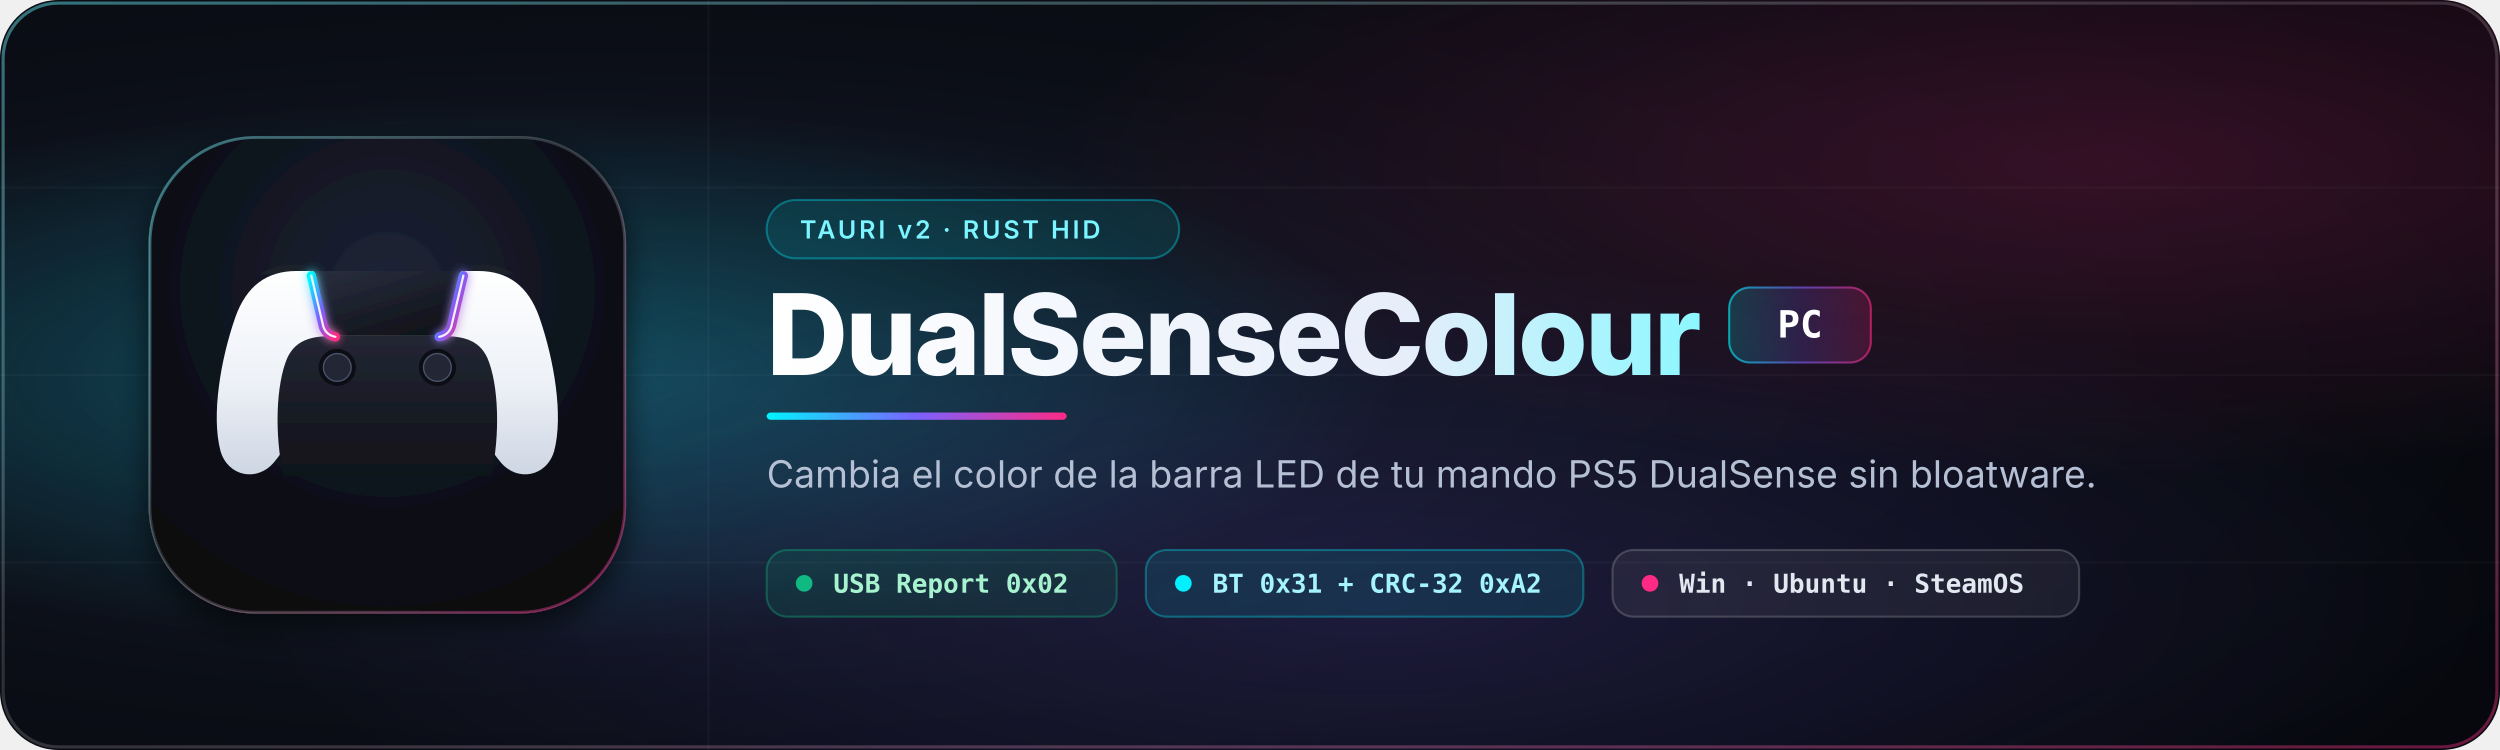
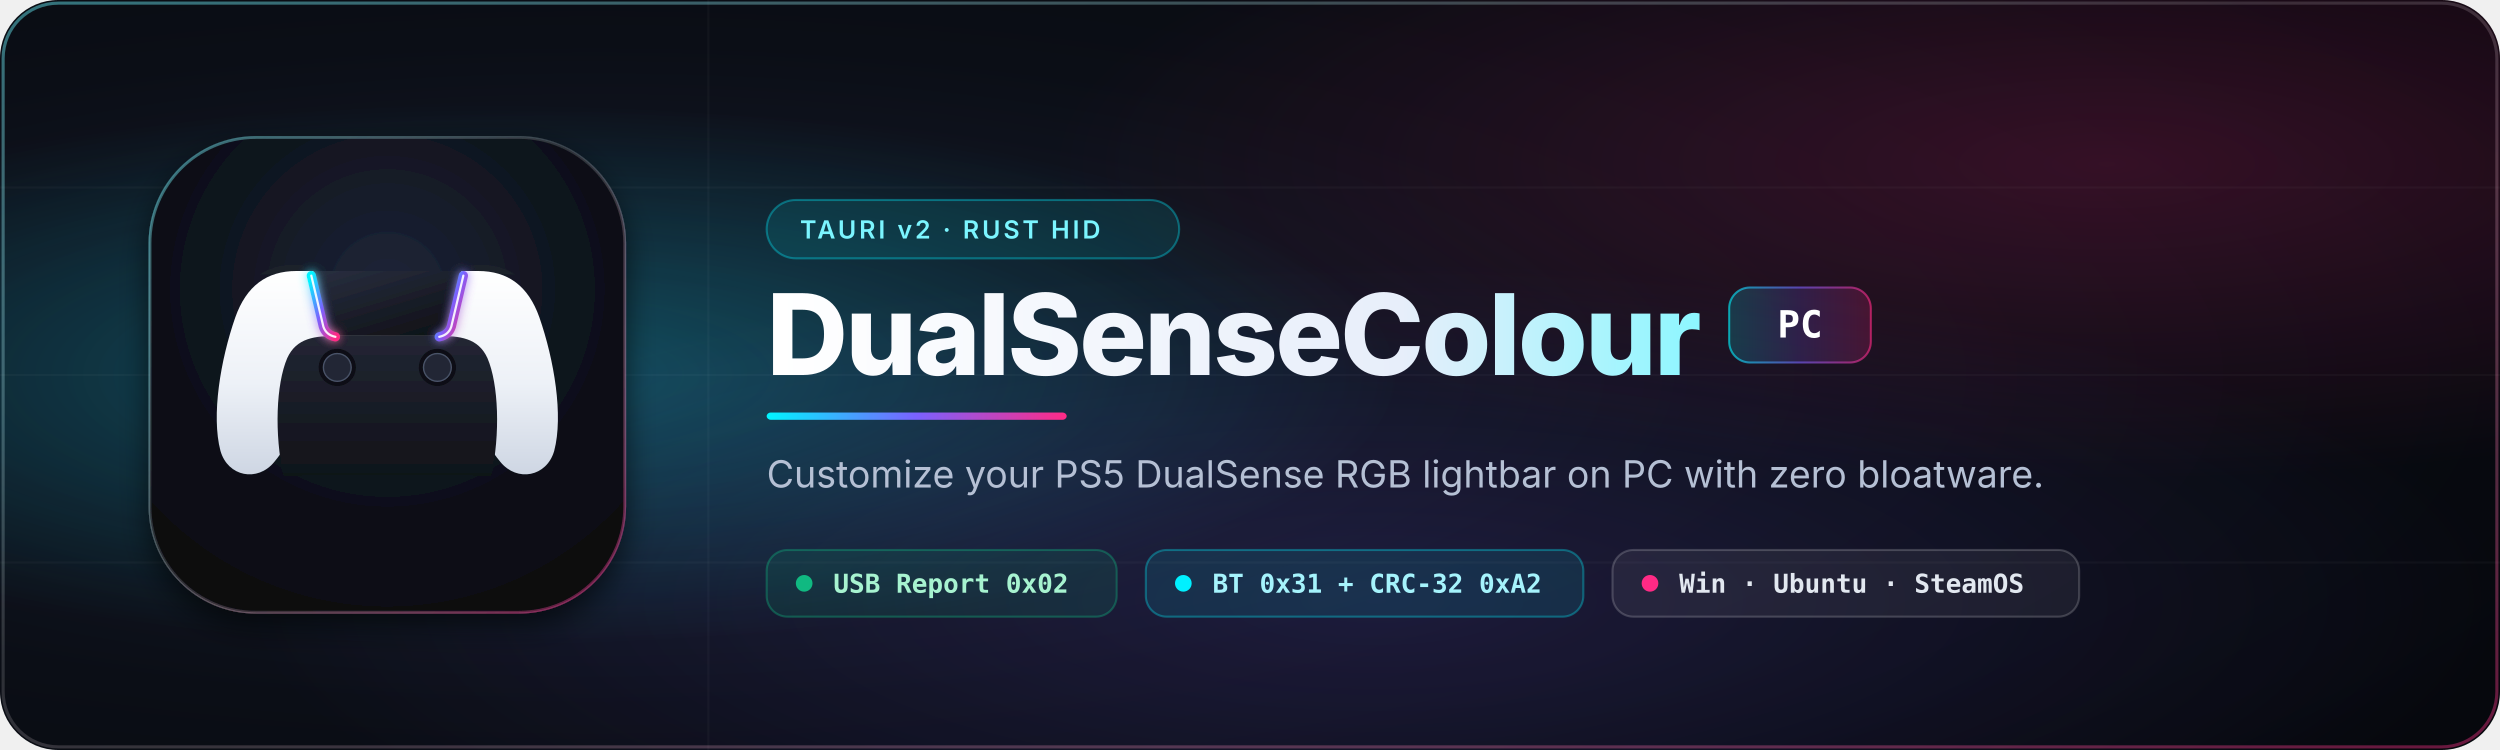
<svg xmlns="http://www.w3.org/2000/svg" viewBox="0 0 1200 360" width="1200" height="360">
  <defs>
    <radialGradient id="bannerBg" cx="24%" cy="50%" r="85%">
      <stop offset="0%" stop-color="#171E30" />
      <stop offset="52%" stop-color="#0B0E16" />
      <stop offset="100%" stop-color="#06080D" />
    </radialGradient>
    <radialGradient id="ambientLeft" cx="20%" cy="50%" r="36%">
      <stop offset="0%" stop-color="#00F0FF" stop-opacity="0.24" />
      <stop offset="100%" stop-color="#00F0FF" stop-opacity="0" />
    </radialGradient>
    <radialGradient id="ambientRight" cx="84%" cy="22%" r="42%">
      <stop offset="0%" stop-color="#FF2A85" stop-opacity="0.18" />
      <stop offset="100%" stop-color="#FF2A85" stop-opacity="0" />
    </radialGradient>
    <radialGradient id="ambientCenter" cx="55%" cy="80%" r="45%">
      <stop offset="0%" stop-color="#7B61FF" stop-opacity="0.16" />
      <stop offset="100%" stop-color="#7B61FF" stop-opacity="0" />
    </radialGradient>
    <linearGradient id="bannerRim" x1="0%" y1="0%" x2="100%" y2="100%">
      <stop offset="0%" stop-color="#64F3FF" stop-opacity="0.45" />
      <stop offset="45%" stop-color="#FFFFFF" stop-opacity="0.14" />
      <stop offset="100%" stop-color="#FF2A85" stop-opacity="0.40" />
    </linearGradient>
    <linearGradient id="titleGrad" x1="0%" y1="0%" x2="100%" y2="0%">
      <stop offset="0%" stop-color="#FFFFFF" />
      <stop offset="68%" stop-color="#E7EEFA" />
      <stop offset="100%" stop-color="#8DF7FF" />
    </linearGradient>
    <linearGradient id="accentSpectrum" x1="0%" y1="0%" x2="100%" y2="0%">
      <stop offset="0%" stop-color="#00F5FF" />
      <stop offset="50%" stop-color="#7B61FF" />
      <stop offset="100%" stop-color="#FF2A85" />
    </linearGradient>
    <radialGradient id="iconBg" cx="50%" cy="32%" r="76%">
      <stop offset="0%" stop-color="#1E2538" />
      <stop offset="55%" stop-color="#0E121B" />
      <stop offset="100%" stop-color="#07090E" />
    </radialGradient>
    <linearGradient id="shellGrad" x1="0%" y1="0%" x2="0%" y2="100%">
      <stop offset="0%" stop-color="#FFFFFF" />
      <stop offset="55%" stop-color="#EDF1F7" />
      <stop offset="100%" stop-color="#CED6E3" />
    </linearGradient>
    <linearGradient id="trimGrad" x1="0%" y1="0%" x2="0%" y2="100%">
      <stop offset="0%" stop-color="#222633" />
      <stop offset="100%" stop-color="#101219" />
    </linearGradient>
    <linearGradient id="touchpadGrad" x1="15%" y1="0%" x2="85%" y2="100%">
      <stop offset="0%" stop-color="#272D3D" />
      <stop offset="100%" stop-color="#0E1016" />
    </linearGradient>
    <linearGradient id="ledSpectrum" x1="0%" y1="0%" x2="100%" y2="100%">
      <stop offset="0%" stop-color="#00F5FF" />
      <stop offset="50%" stop-color="#7B61FF" />
      <stop offset="100%" stop-color="#FF2A85" />
    </linearGradient>
    <filter id="ledGlow" x="-60%" y="-60%" width="220%" height="220%">
      <feGaussianBlur stdDeviation="5" result="blur" />
      <feMerge>
        <feMergeNode in="blur" />
        <feMergeNode in="SourceGraphic" />
      </feMerge>
    </filter>
    <filter id="softShadow" x="-20%" y="-20%" width="140%" height="150%">
      <feDropShadow dx="0" dy="14" stdDeviation="16" flood-color="#000000" flood-opacity="0.65" />
    </filter>
  </defs>
  <rect width="1200" height="360" rx="28" fill="url(#bannerBg)" />
  <rect width="1200" height="360" rx="28" fill="url(#ambientLeft)" />
  <rect width="1200" height="360" rx="28" fill="url(#ambientCenter)" />
  <rect width="1200" height="360" rx="28" fill="url(#ambientRight)" />
  <rect x="1.5" y="1.5" width="1197" height="357" rx="26.5" fill="none" stroke="url(#bannerRim)" stroke-width="1.5" />
  <g stroke="#FFFFFF" stroke-opacity="0.03" stroke-width="1">
    <line x1="0" y1="90" x2="1200" y2="90" />
    <line x1="0" y1="180" x2="1200" y2="180" />
    <line x1="0" y1="270" x2="1200" y2="270" />
    <line x1="340" y1="0" x2="340" y2="360" />
  </g>
  <g transform="translate(72, 66) scale(0.445)" filter="url(#softShadow)">
    <rect width="512" height="512" rx="114" fill="url(#iconBg)" stroke="url(#bannerRim)" stroke-width="3" />
    <path d="M 118 148 Q 138 134 166 138 L 166 146 L 118 148 Z" fill="#1C202B" />
    <path d="M 394 148 Q 374 134 346 138 L 346 146 L 394 148 Z" fill="#1C202B" />
    <path d="M 256 144 L 354 144 C 386 144 408 160 420 194 C 436 240 446 300 436 338 C 428 366 396 372 378 350 C 358 326 346 294 324 284 C 302 276 280 278 256 278 C 232 278 210 276 188 284 C 166 294 154 326 134 350 C 116 372 84 366 76 338 C 66 300 76 240 92 194 C 104 160 126 144 158 144 Z" fill="url(#shellGrad)" />
    <path d="M 148 238 C 158 216 178 214 202 214 L 310 214 C 334 214 354 216 364 238 C 376 266 378 320 368 365 L 144 365 C 134 320 136 266 148 238 Z" fill="url(#trimGrad)" />
    <path d="M 176 144 L 336 144 L 323 204 C 321 210 315 214 309 214 L 203 214 C 197 214 191 210 189 204 Z" fill="url(#touchpadGrad)" />
    <g filter="url(#ledGlow)" fill="none" stroke-linecap="round">
      <path d="M 174 149 L 187 204 Q 190 213 200 215" stroke="url(#ledSpectrum)" stroke-width="10" />
      <path d="M 174 149 L 187 204 Q 190 213 200 215" stroke="#FFFFFF" stroke-width="2.4" stroke-opacity="0.9" />
      <path d="M 338 149 L 325 204 Q 322 213 312 215" stroke="url(#ledSpectrum)" stroke-width="10" />
      <path d="M 338 149 L 325 204 Q 322 213 312 215" stroke="#FFFFFF" stroke-width="2.4" stroke-opacity="0.9" />
      <line x1="244" y1="223" x2="268" y2="223" stroke="url(#ledSpectrum)" stroke-width="4" />
    </g>
    <circle cx="202" cy="248" r="20" fill="#0B0D12" />
    <circle cx="202" cy="248" r="15" fill="#232836" stroke="#495268" stroke-width="1.5" />
    <circle cx="310" cy="248" r="20" fill="#0B0D12" />
    <circle cx="310" cy="248" r="15" fill="#232836" stroke="#495268" stroke-width="1.5" />
  </g>
  <g transform="translate(368, 96)">
    <rect x="0" y="0" width="198" height="28" rx="14" fill="#00F0FF" fill-opacity="0.10" stroke="#00F0FF" stroke-opacity="0.34" />
    <text x="16" y="18.5" font-family="Inter, Segoe UI, system-ui, sans-serif" font-size="12" font-weight="600" letter-spacing="1.4" fill="#7BF5FF">TAURI v2 · RUST HID</text>
    <text x="0" y="84" font-family="Plus Jakarta Sans, Inter, Segoe UI, system-ui, sans-serif" font-size="54" font-weight="800" letter-spacing="-1.2" fill="url(#titleGrad)">DualSenseColour</text>
    <rect x="462" y="42" width="68" height="36" rx="10" fill="url(#accentSpectrum)" fill-opacity="0.18" stroke="url(#accentSpectrum)" stroke-opacity="0.6" />
    <text x="496" y="66" text-anchor="middle" font-family="JetBrains Mono, Consolas, monospace" font-size="18" font-weight="700" fill="#FFFFFF">PC</text>
    <rect x="0" y="102" width="144" height="3.5" rx="2" fill="url(#accentSpectrum)" />
    <text x="0" y="138" font-family="Inter, Segoe UI, system-ui, sans-serif" font-size="18" font-weight="400" fill="#B5C0D4">
-       Cambia el color de la barra LED de tu mando PS5 DualSense sin bloatware.
+       Customize your PS5 DualSense RGB lightbar on PC with zero bloatware.
    </text>
    <g transform="translate(0, 168)" font-family="JetBrains Mono, Consolas, monospace" font-size="12.5" font-weight="600">
      <rect x="0" y="0" width="168" height="32" rx="10" fill="#10B981" fill-opacity="0.12" stroke="#10B981" stroke-opacity="0.35" />
      <circle cx="18" cy="16" r="4" fill="#10B981" />
      <text x="32" y="20.5" fill="#A7F3D0">USB Report 0x02</text>
      <rect x="182" y="0" width="210" height="32" rx="10" fill="#00F0FF" fill-opacity="0.10" stroke="#00F0FF" stroke-opacity="0.32" />
      <circle cx="200" cy="16" r="4" fill="#00F0FF" />
      <text x="214" y="20.5" fill="#A5F3FC">BT 0x31 + CRC-32 0xA2</text>
      <rect x="406" y="0" width="224" height="32" rx="10" fill="#FFFFFF" fill-opacity="0.06" stroke="#FFFFFF" stroke-opacity="0.18" />
      <circle cx="424" cy="16" r="4" fill="#FF2A85" />
      <text x="438" y="20.5" fill="#E2E8F0">Win · Ubuntu · SteamOS</text>
    </g>
  </g>
</svg>
